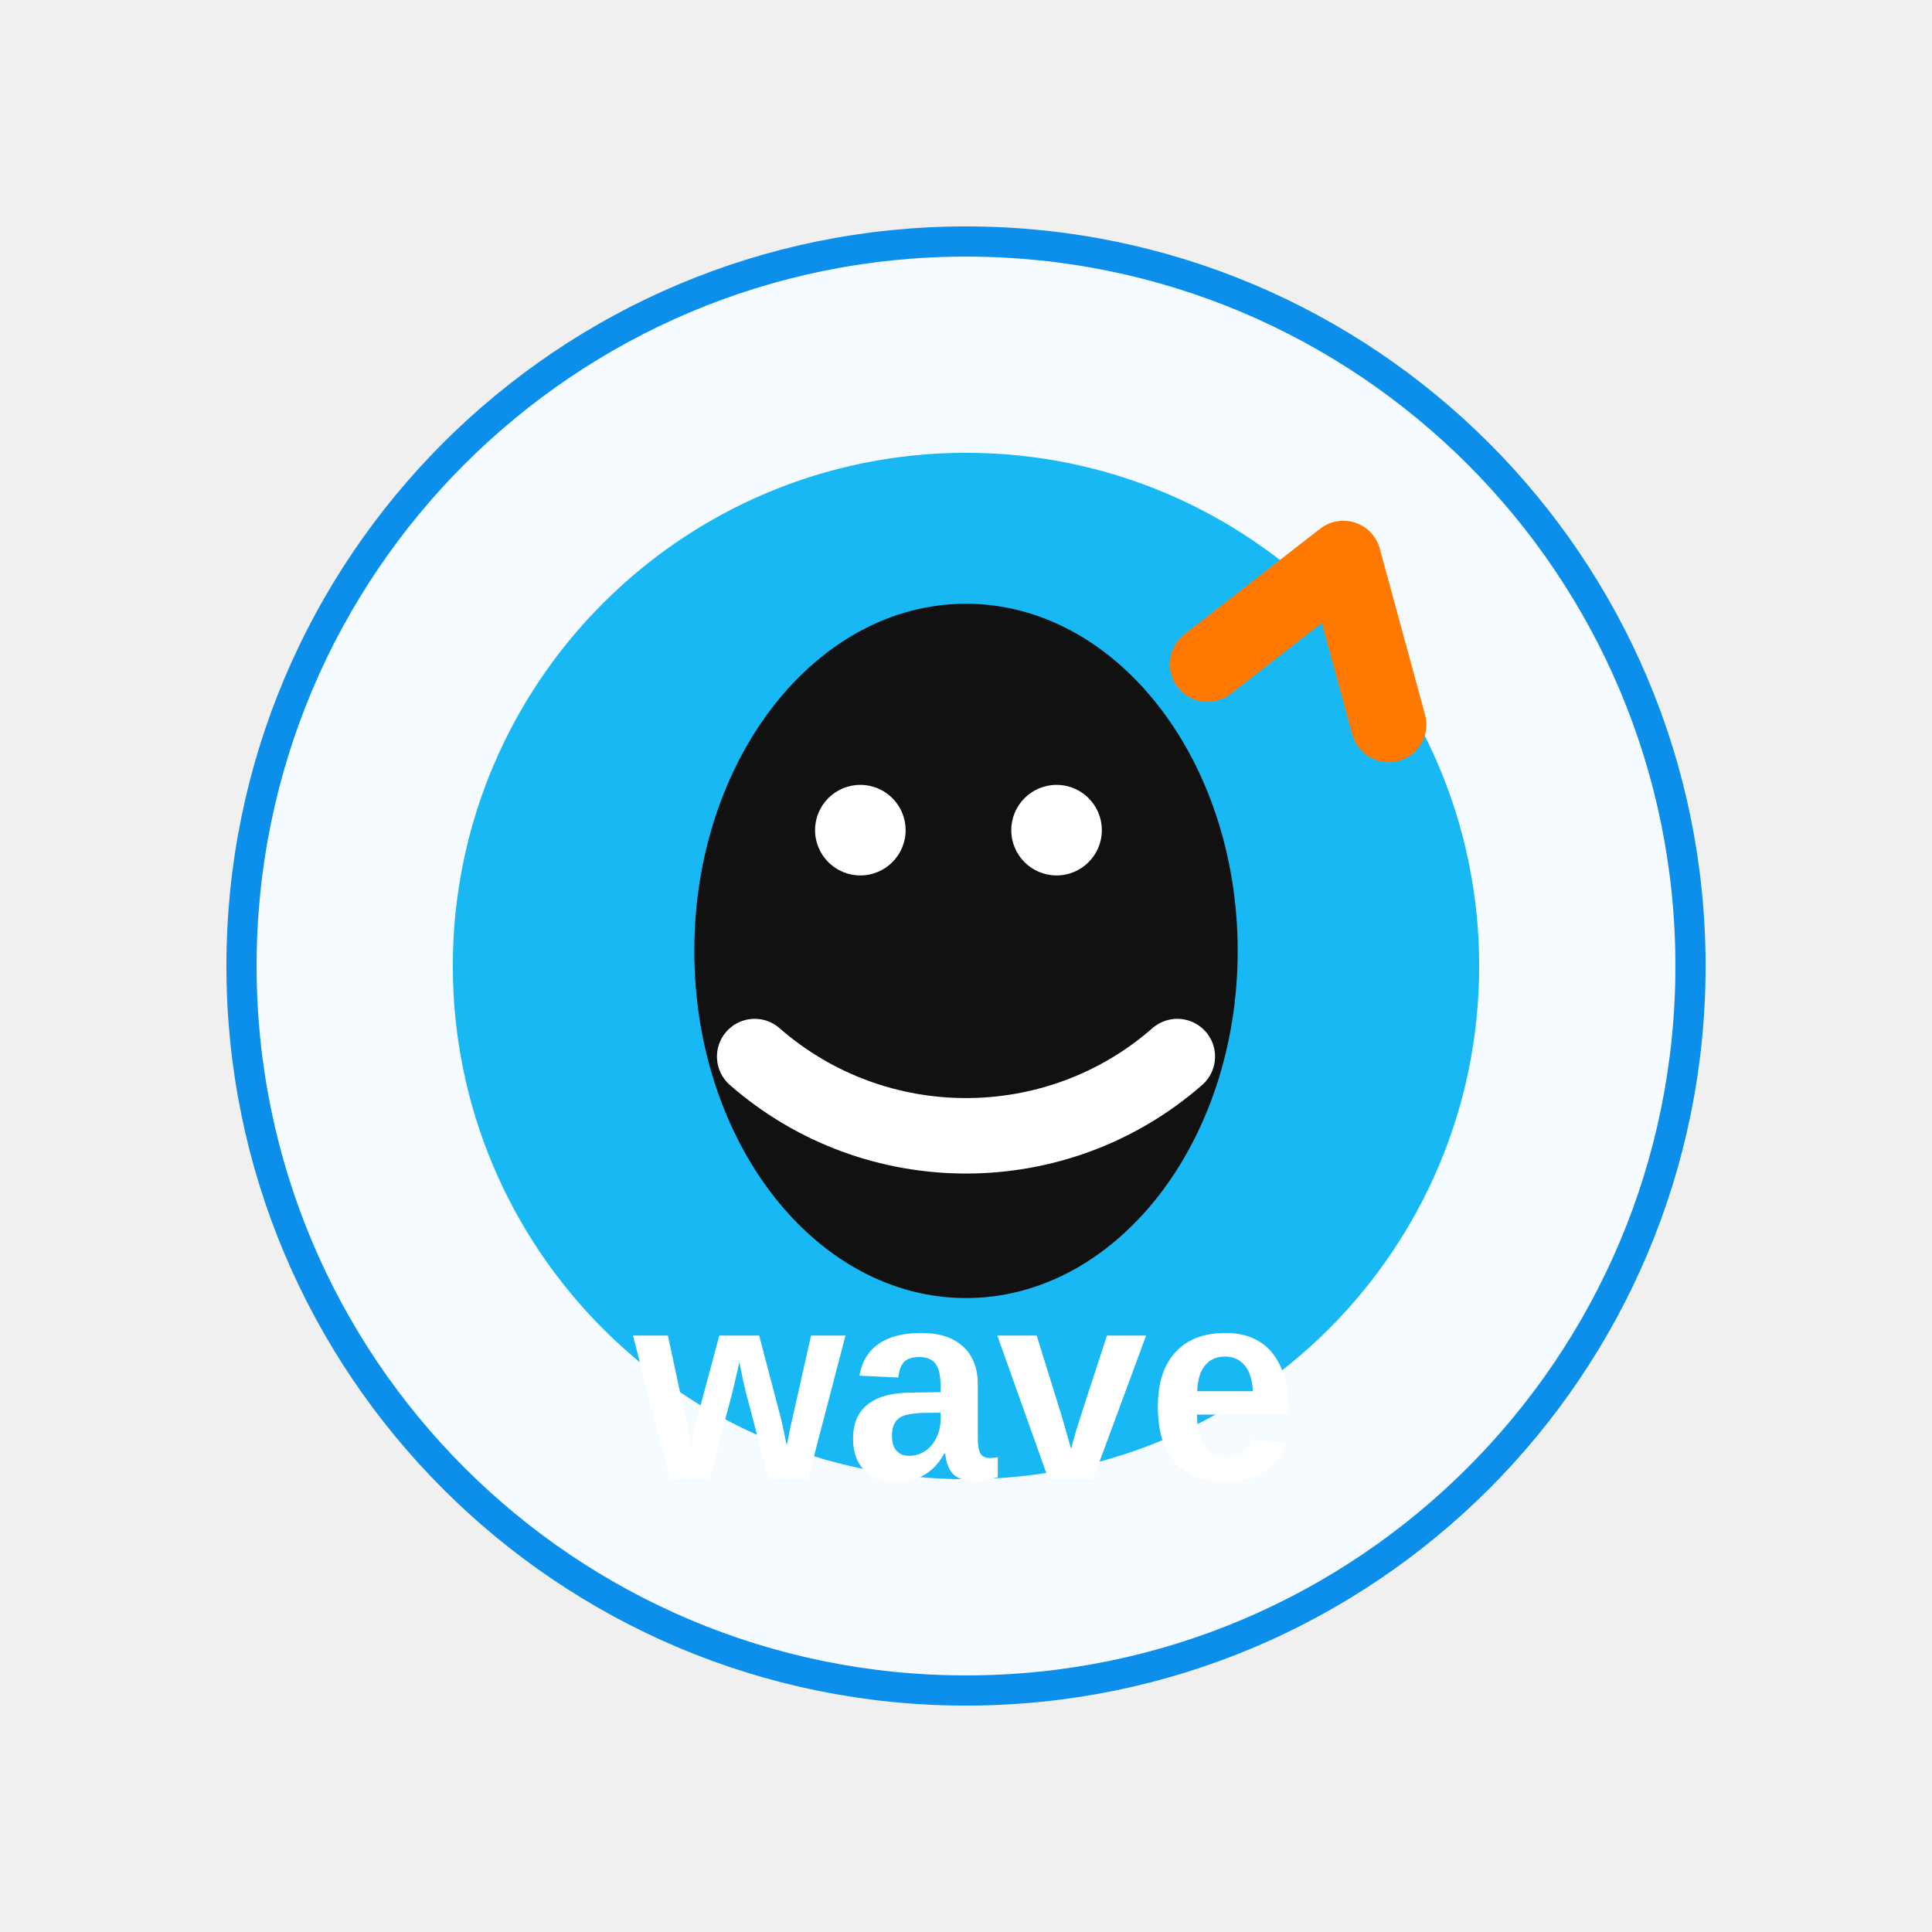
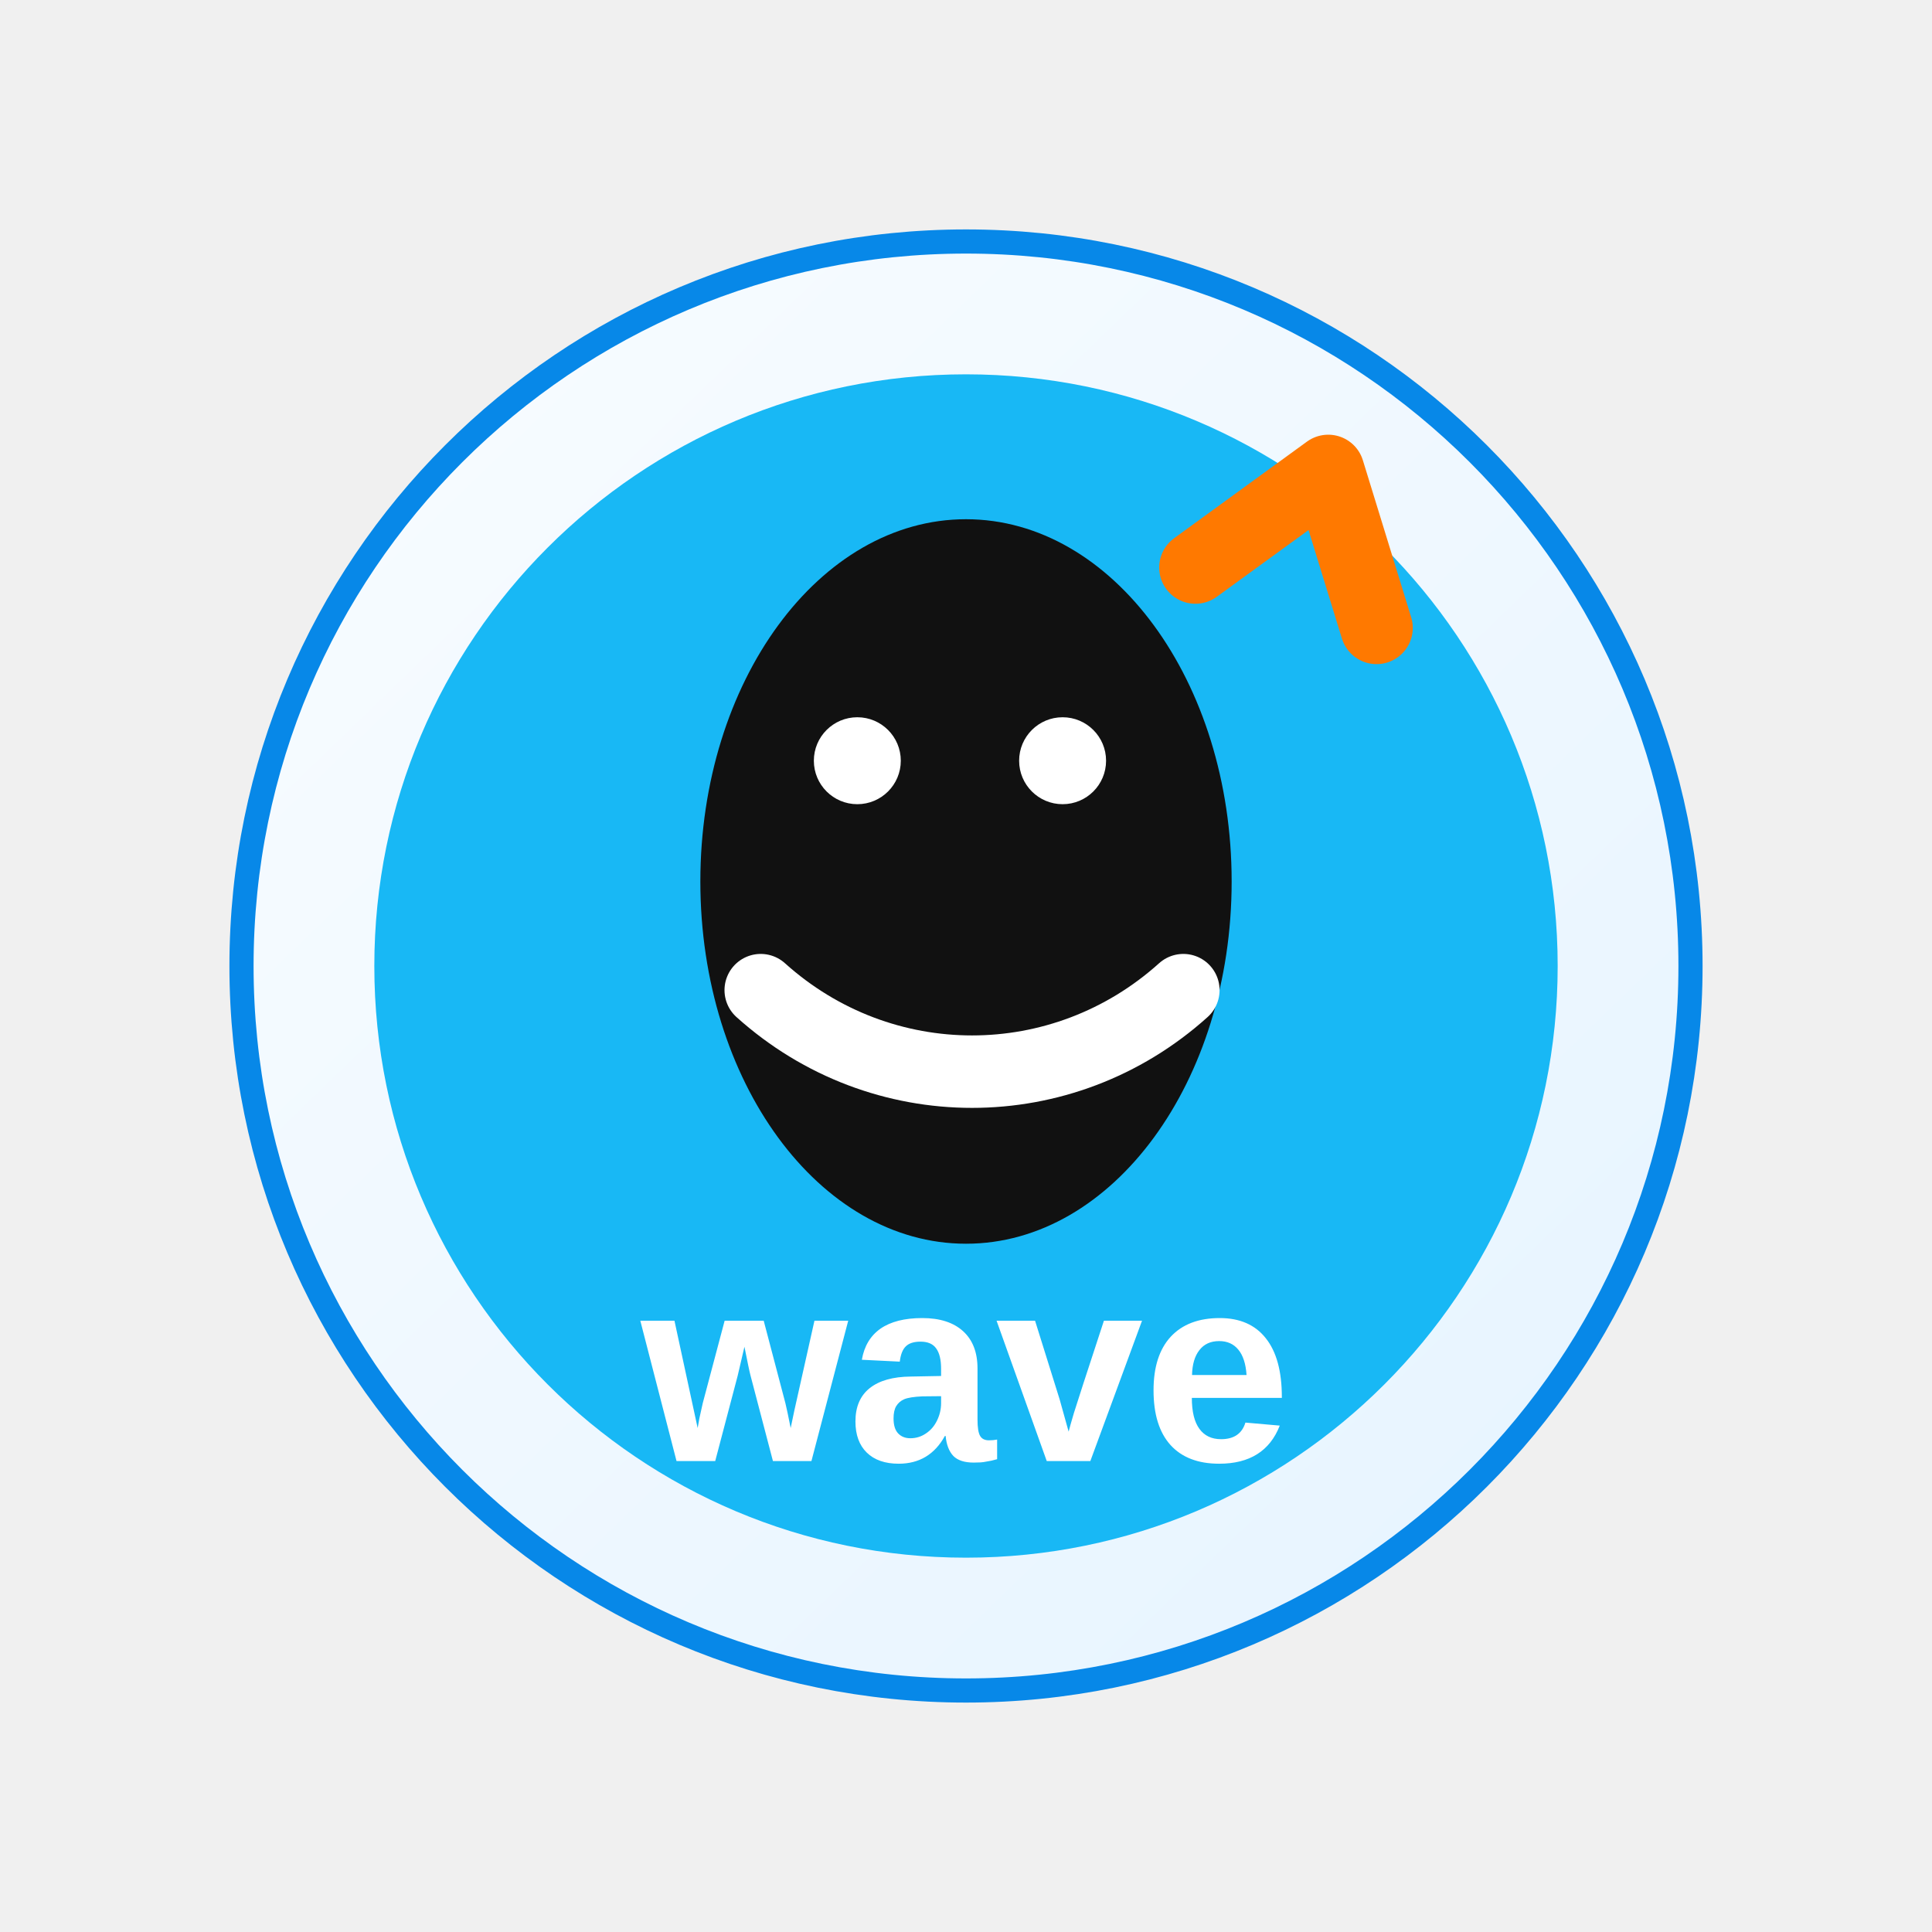
- <svg xmlns="http://www.w3.org/2000/svg" width="128" height="128" viewBox="0 0 128 128" role="img" aria-labelledby="title">
-   <circle cx="64" cy="64" r="48" fill="#F5FBFF" stroke="#0B8FEA" stroke-width="2" />
-   <circle cx="64" cy="64" r="34" fill="#18B8F5" />
-   <ellipse cx="64" cy="63" rx="18" ry="23" fill="#111" />
-   <circle cx="57" cy="55" r="3" fill="#fff" />
-   <circle cx="70" cy="55" r="3" fill="#fff" />
-   <path d="M50 70c8 7 20 7 28 0" fill="none" stroke="#fff" stroke-width="5" stroke-linecap="round" />
-   <path d="M80 44l9-7 3 11" fill="none" stroke="#FF7900" stroke-width="5" stroke-linecap="round" stroke-linejoin="round" />
-   <text x="64" y="98" text-anchor="middle" font-family="Arial, Helvetica, sans-serif" font-size="18" font-weight="900" fill="#fff">wave</text>
+ <svg xmlns="http://www.w3.org/2000/svg" width="160" height="160" viewBox="0 0 160 160" role="img" aria-labelledby="title">
+   <defs>
+     <linearGradient id="wave-ring" x1="26" y1="22" x2="136" y2="136" gradientUnits="userSpaceOnUse">
+       <stop stop-color="#F8FCFF" />
+       <stop offset="1" stop-color="#E6F4FF" />
+     </linearGradient>
+   </defs>
+   <circle cx="80" cy="80" r="60" fill="url(#wave-ring)" stroke="#0788E8" stroke-width="2" />
+   <circle cx="80" cy="80" r="49" fill="#18B8F5" />
+   <g transform="translate(0 -2)">
+     <ellipse cx="80" cy="75" rx="22" ry="30" fill="#111" />
+     <circle cx="71" cy="65" r="3.6" fill="#fff" />
+     <circle cx="88" cy="65" r="3.6" fill="#fff" />
+     <path d="M63 84c10 9 25 9 35 0" fill="none" stroke="#fff" stroke-width="6" stroke-linecap="round" />
+     <path d="M99 49l11-8 4 13" fill="none" stroke="#FF7900" stroke-width="6" stroke-linecap="round" stroke-linejoin="round" />
+   </g>
+   <text x="80" y="121" text-anchor="middle" font-family="Arial, Helvetica, sans-serif" font-size="22" font-weight="900" fill="#fff">wave</text>
</svg>
